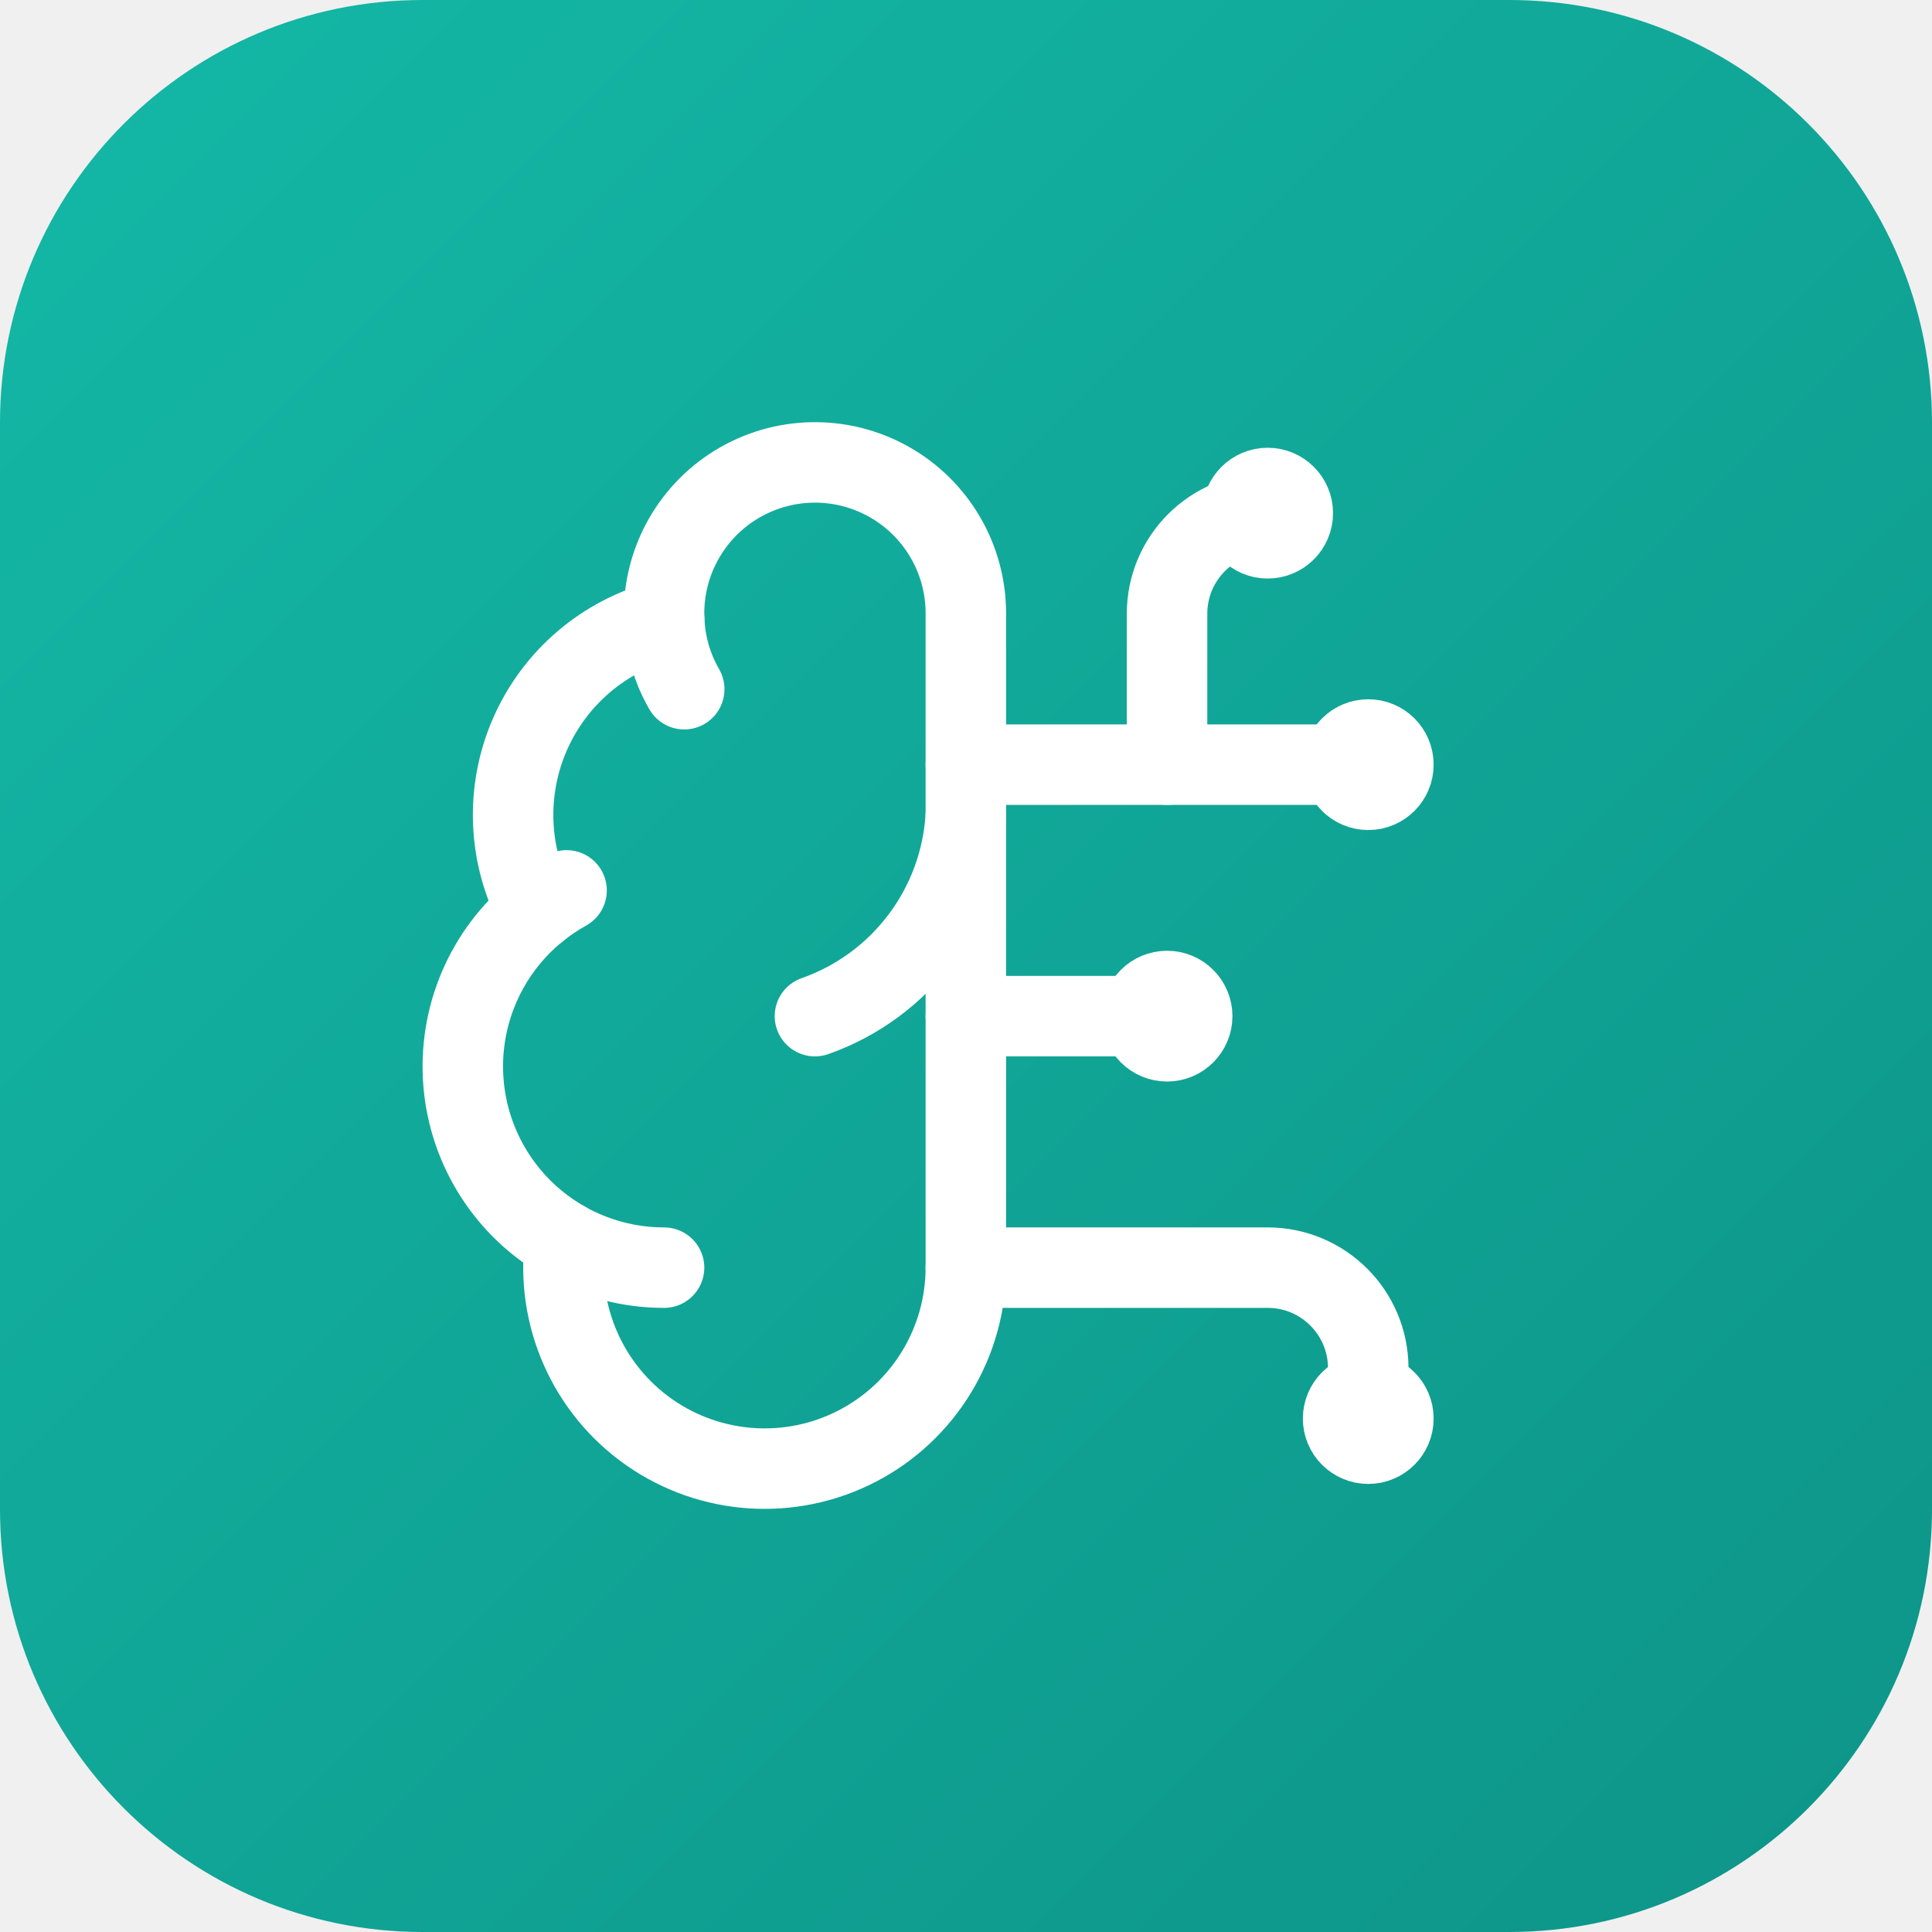
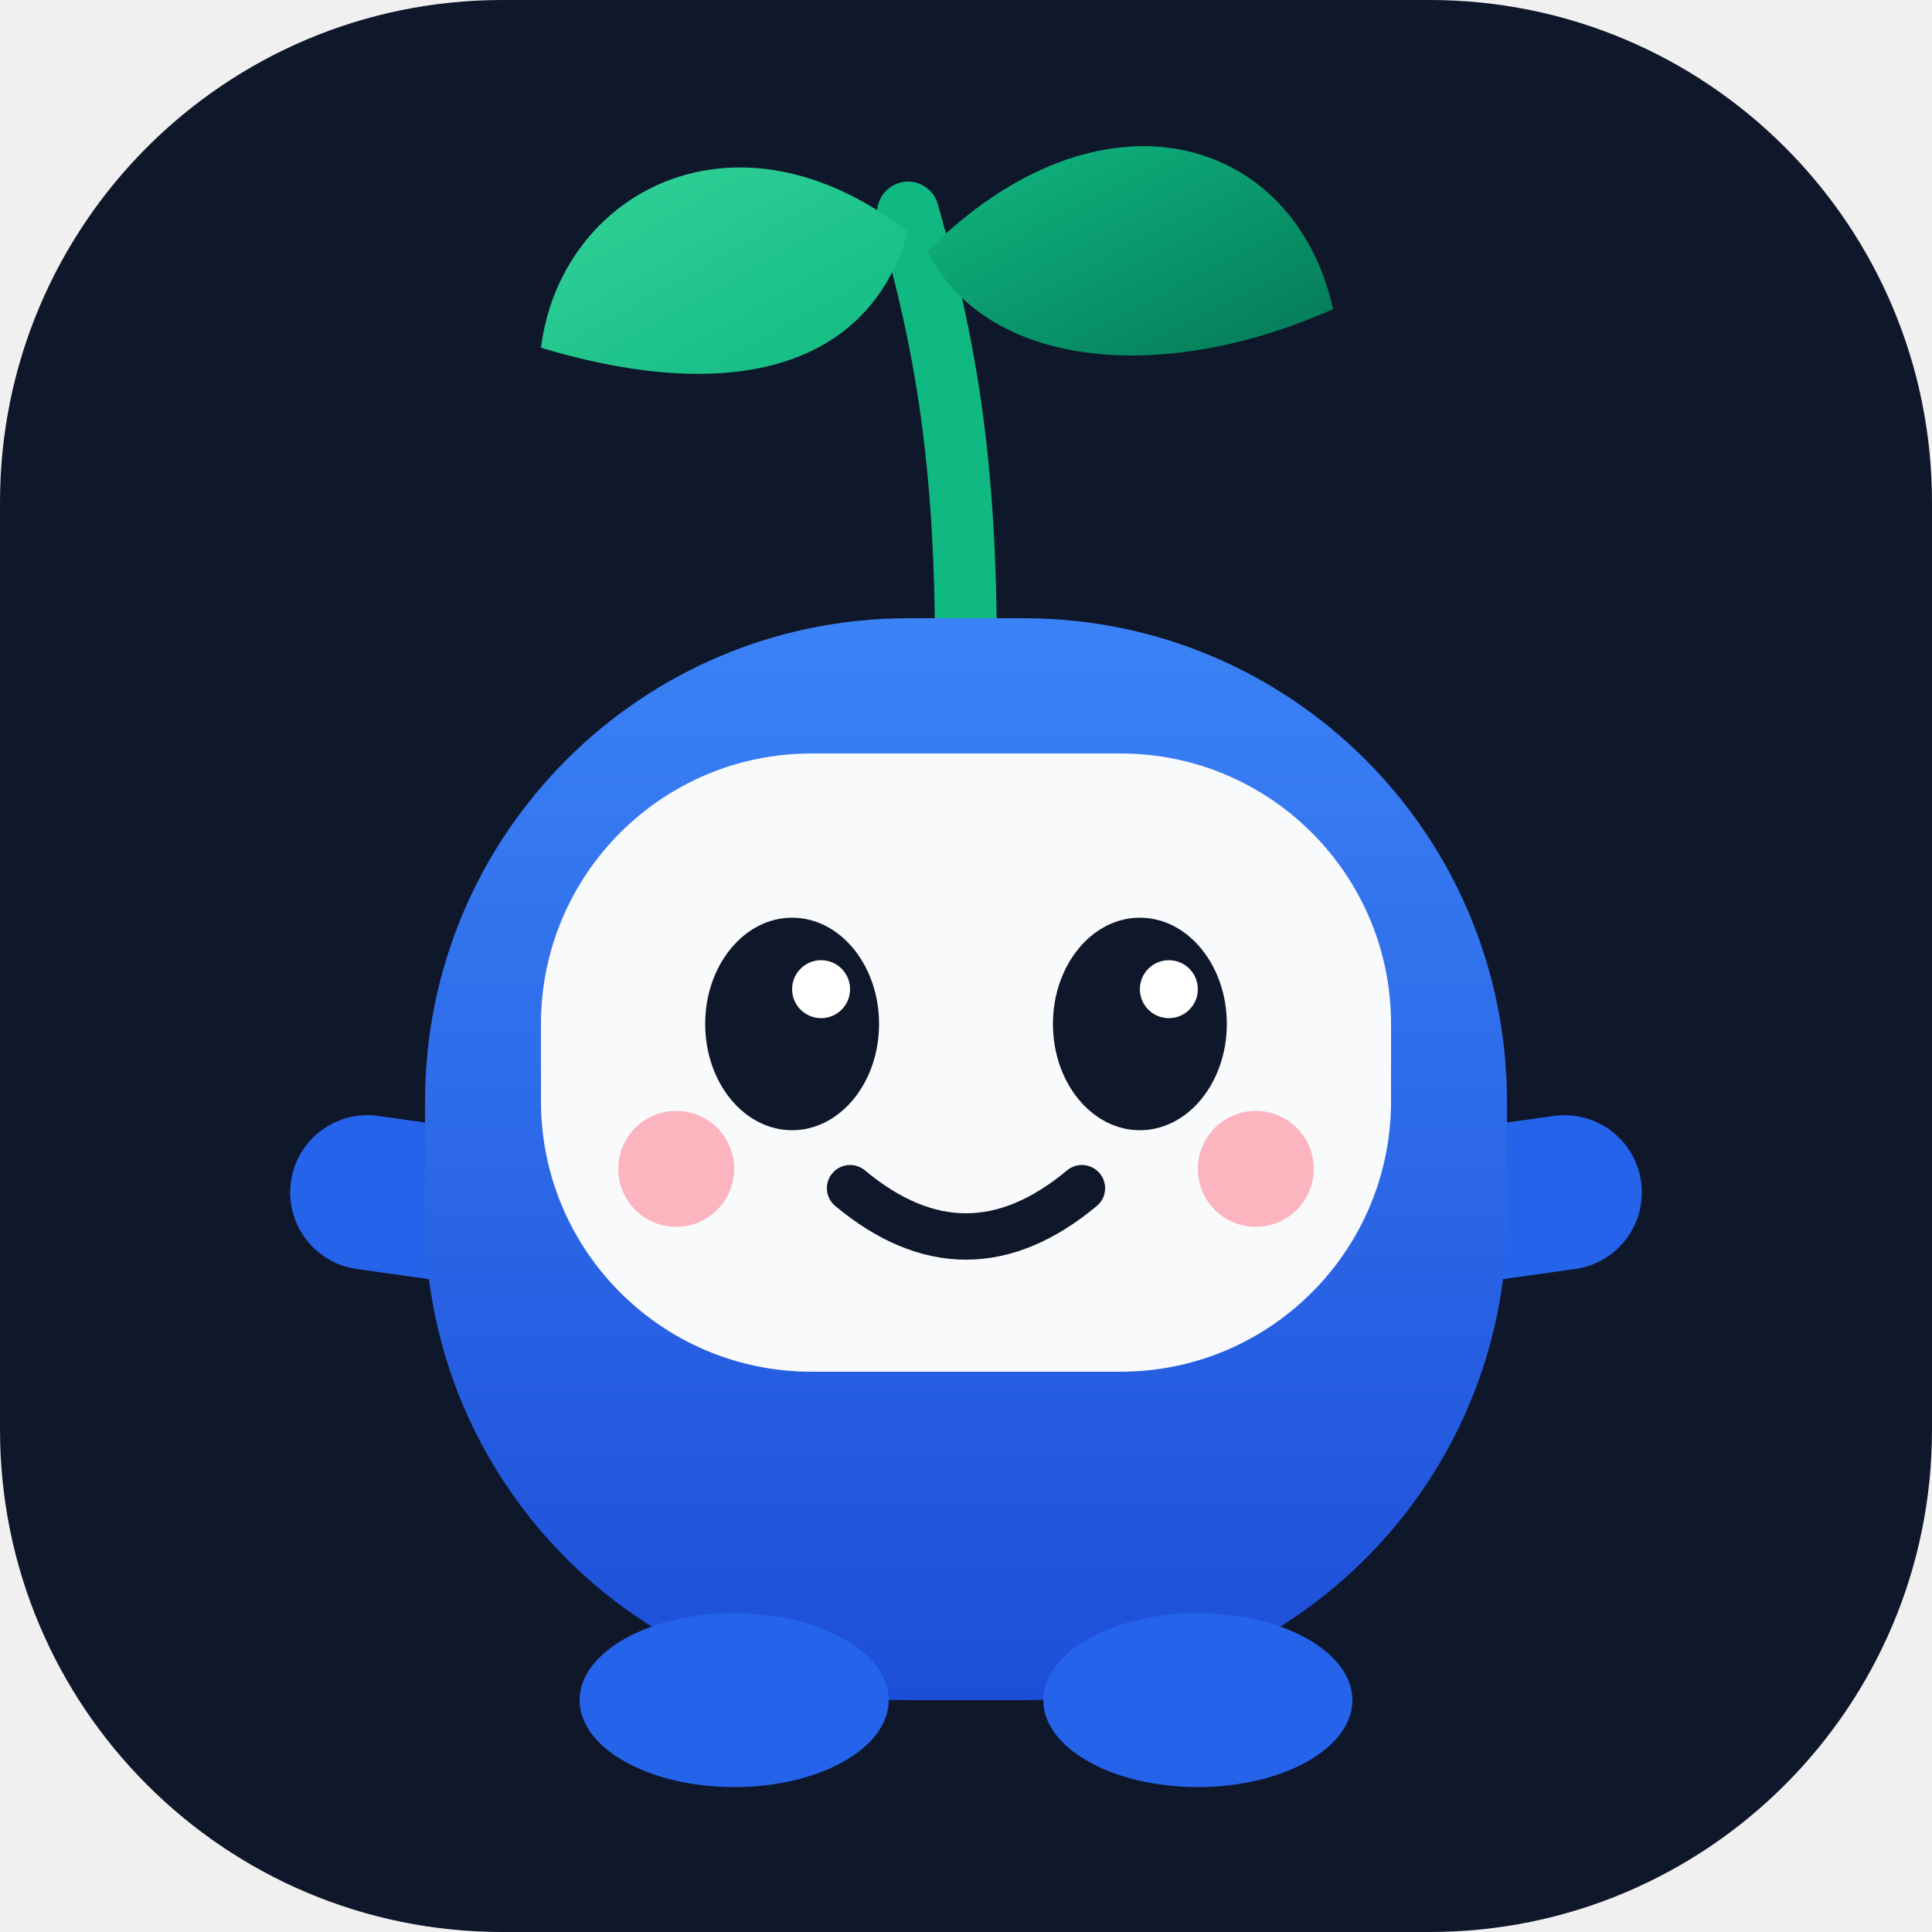
- <svg xmlns="http://www.w3.org/2000/svg" viewBox="0 0 512 512" width="512" height="512">
+ <svg xmlns="http://www.w3.org/2000/svg" viewBox="0 0 100 100" width="100%" height="100%">
  <defs>
-     <linearGradient id="g" x1="0" y1="0" x2="1" y2="1">
-       <stop offset="0" stop-color="#14b8a6" />
-       <stop offset="1" stop-color="#0d9488" />
+     <linearGradient id="bodyGrad" x1="0" y1="0" x2="0" y2="1">
+       <stop offset="0%" stop-color="#3b82f6" />
+       <stop offset="100%" stop-color="#1d4ed8" />
+     </linearGradient>
+     <linearGradient id="leafGradLeft" x1="0" y1="0" x2="1" y2="1">
+       <stop offset="0%" stop-color="#34d399" />
+       <stop offset="100%" stop-color="#10b981" />
+     </linearGradient>
+     <linearGradient id="leafGradRight" x1="0" y1="0" x2="1" y2="1">
+       <stop offset="0%" stop-color="#10b981" />
+       <stop offset="100%" stop-color="#047857" />
    </linearGradient>
  </defs>
-   <rect width="512" height="512" rx="112" fill="url(#g)" />
-   <g transform="translate(96 96) scale(13.33)" fill="none" stroke="#ffffff" stroke-width="1.6" stroke-linecap="round" stroke-linejoin="round">
-     <path d="M12 5a3 3 0 1 0-5.997.125 4 4 0 0 0-2.526 5.77 4 4 0 0 0 .556 6.588A4 4 0 1 0 12 18Z" />
-     <path d="M9 13a4.5 4.5 0 0 0 3-4" />
-     <path d="M6.003 5.125A3 3 0 0 0 6.401 6.5" />
-     <path d="M3.477 10.896a4 4 0 0 1 .585-.396" />
-     <path d="M6 18a4 4 0 0 1-1.967-.516" />
-     <path d="M12 13h4" />
-     <path d="M12 18h6a2 2 0 0 1 2 2v1" />
-     <path d="M12 8h8" />
-     <path d="M16 8V5a2 2 0 0 1 2-2" />
-     <circle cx="16" cy="13" r=".5" />
-     <circle cx="18" cy="3" r=".5" />
-     <circle cx="20" cy="21" r=".5" />
-     <circle cx="20" cy="8" r=".5" />
+   <style>
+     @keyframes sproutSway {
+       0%, 100% { transform: rotate(-6deg); }
+       50% { transform: rotate(7deg); }
+     }
+     @keyframes sproutBlink {
+       0%, 90%, 100% { transform: scaleY(1); }
+       95% { transform: scaleY(0.12); }
+     }
+     @keyframes sproutBob {
+       0%, 100% { transform: translateY(0); }
+       50% { transform: translateY(-2.5px); }
+     }
+     .leaf-sway {
+       transform-box: fill-box;
+       transform-origin: 50% 95%;
+       animation: sproutSway 3s ease-in-out infinite;
+     }
+     .eyes-blink {
+       transform-box: fill-box;
+       transform-origin: 50% 50%;
+       animation: sproutBlink 3.8s ease-in-out infinite;
+     }
+     .body-bob {
+       animation: sproutBob 2.6s ease-in-out infinite;
+     }
+   </style>
+   <rect width="100" height="100" rx="26" fill="#0f172a" />
+   <g class="body-bob">
+     <g class="leaf-sway">
+       <path d="M50 34 C50 24 49 18 47 11" stroke="#10b981" stroke-width="3.2" stroke-linecap="round" fill="none" />
+       <path d="M47 12 C38 5 29 10 28 18 C38 21 45 19 47 12 Z" fill="url(#leafGradLeft)" />
+       <path d="M48 13 C57 4 67 7 69 16 C60 20 51 19 48 13 Z" fill="url(#leafGradRight)" />
+     </g>
+     <rect x="15" y="58" width="13" height="8" rx="4" fill="#2563eb" transform="rotate(8 21 62)" />
+     <rect x="72" y="58" width="13" height="8" rx="4" fill="#2563eb" transform="rotate(-8 79 62)" />
+     <rect x="22" y="32" width="56" height="56" rx="25" fill="url(#bodyGrad)" />
+     <rect x="28" y="39" width="44" height="32" rx="14" fill="#f8fafc" />
+     <g class="eyes-blink">
+       <ellipse cx="41" cy="53" rx="4.5" ry="5.5" fill="#0f172a" />
+       <ellipse cx="59" cy="53" rx="4.5" ry="5.5" fill="#0f172a" />
+       <circle cx="42.5" cy="51.2" r="1.5" fill="#ffffff" />
+       <circle cx="60.5" cy="51.2" r="1.5" fill="#ffffff" />
+     </g>
+     <circle cx="35" cy="60.5" r="3" fill="#fda4af" opacity="0.8" />
+     <circle cx="65" cy="60.5" r="3" fill="#fda4af" opacity="0.8" />
+     <path d="M44 61.5 Q50 66.5 56 61.5" stroke="#0f172a" stroke-width="2.4" stroke-linecap="round" fill="none" />
+     <ellipse cx="38" cy="88" rx="8" ry="4.5" fill="#2563eb" />
+     <ellipse cx="62" cy="88" rx="8" ry="4.5" fill="#2563eb" />
  </g>
</svg>
